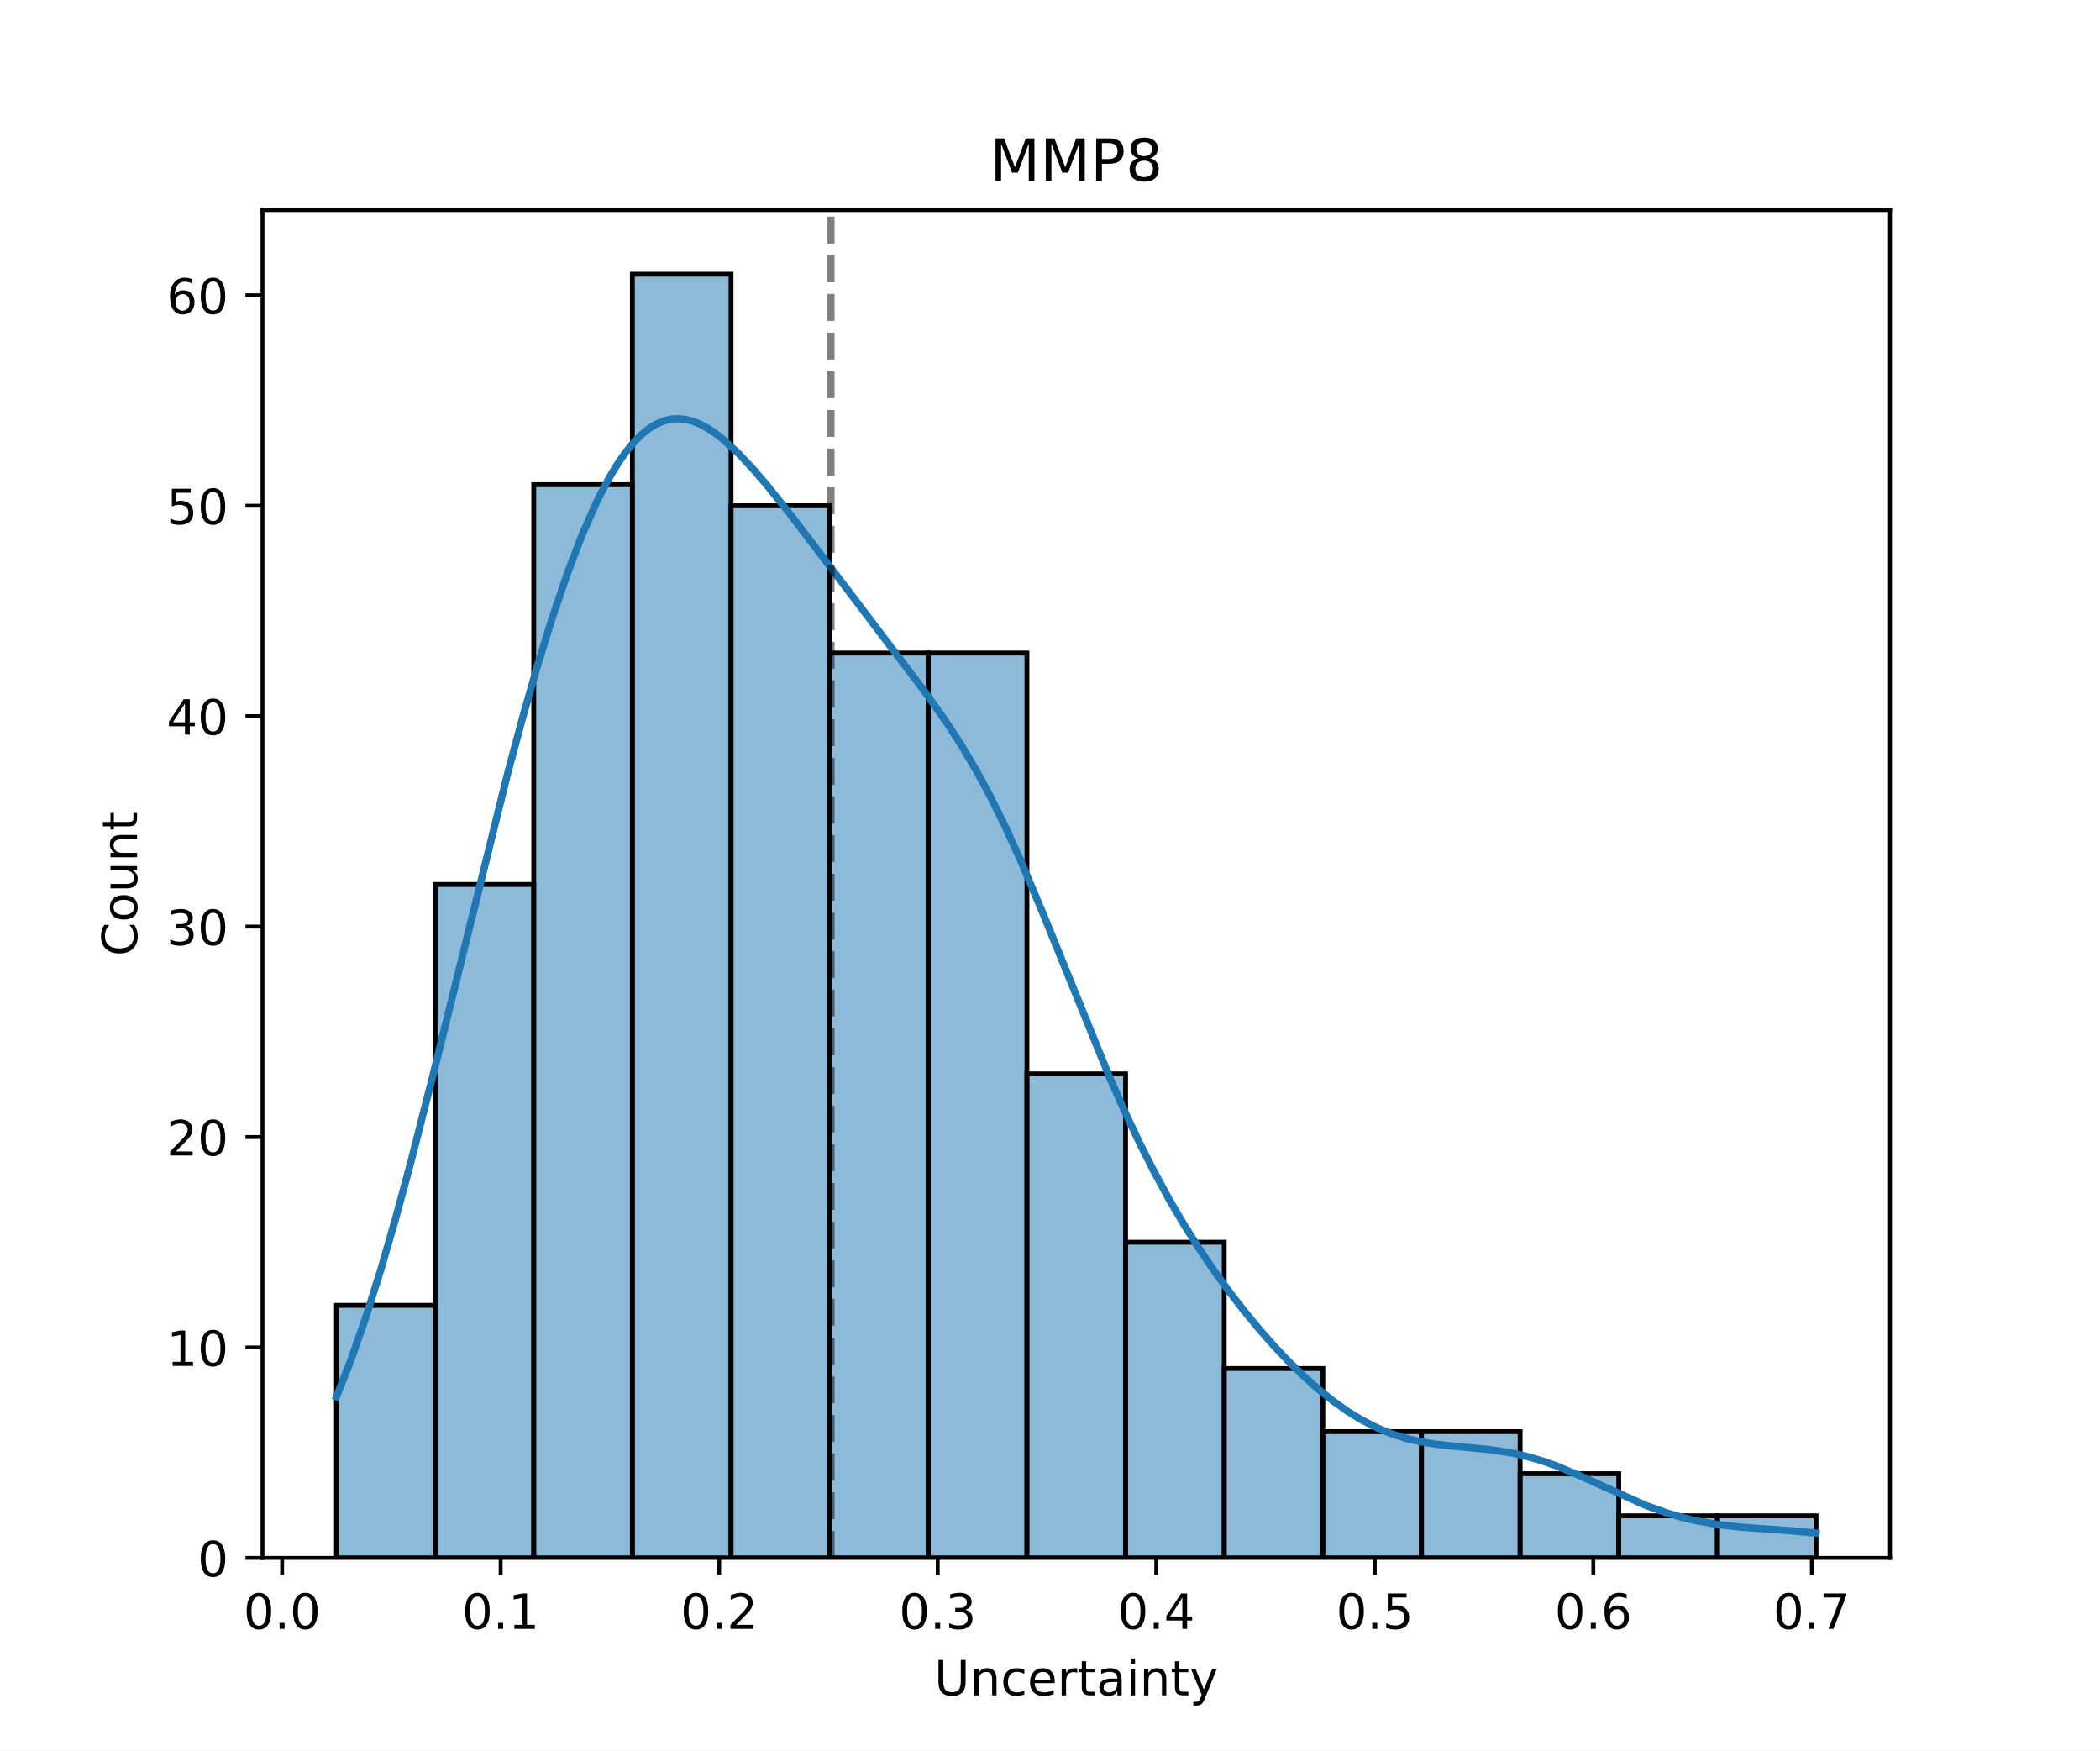
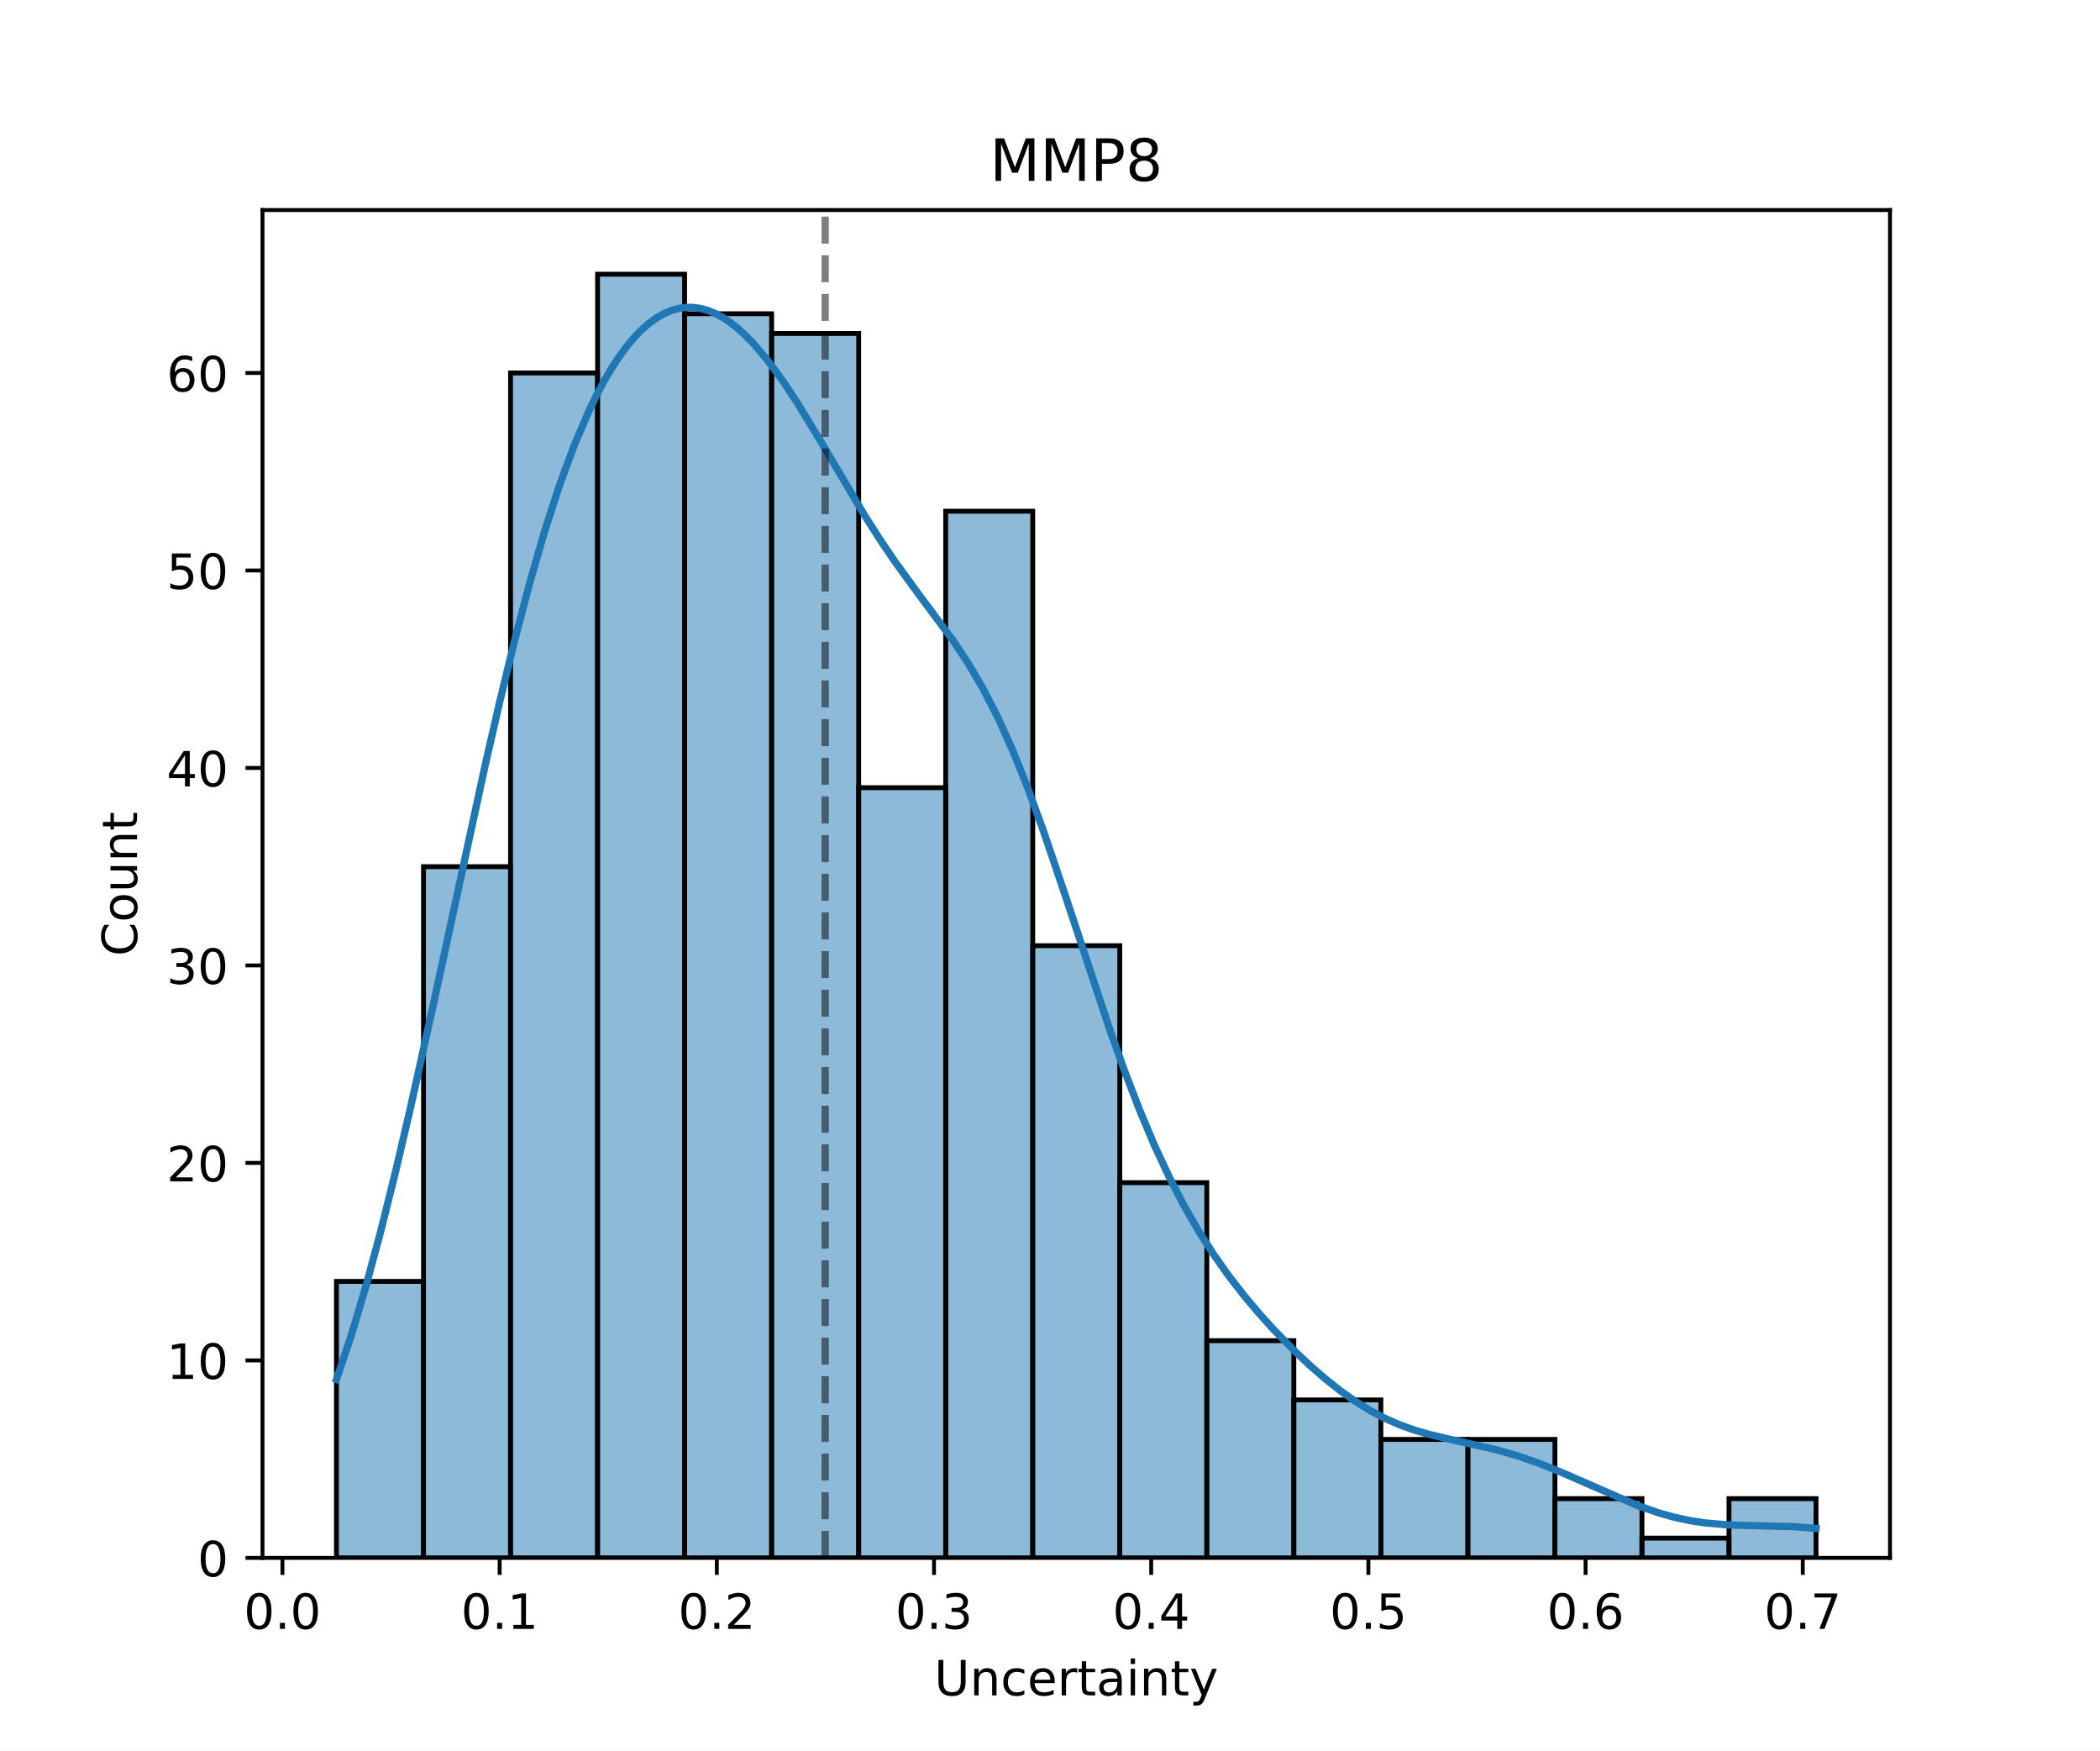
<svg xmlns="http://www.w3.org/2000/svg" xmlns:xlink="http://www.w3.org/1999/xlink" width="432pt" height="360pt" viewBox="0 0 432 360" version="1.1">
  <defs>
    <style type="text/css">*{stroke-linejoin: round; stroke-linecap: butt}</style>
  </defs>
  <g id="figure_1">
    <g id="patch_1">
      <path d="M 0 360  L 432 360  L 432 0  L 0 0  z " style="fill: #ffffff" />
    </g>
    <g id="axes_1">
      <g id="patch_2">
        <path d="M 54 320.4  L 388.8 320.4  L 388.8 43.2  L 54 43.2  z " style="fill: #ffffff" />
      </g>
      <g id="patch_3">
-         <path d="M 69.218 320.4  L 89.509 320.4  L 89.509 268.466  L 69.218 268.466  z " clip-path="url(#pae5407593a)" style="fill: #1f77b4; fill-opacity: 0.5; stroke: #000000; stroke-linejoin: miter" />
+         <path d="M 69.218 320.4  L 87.122 320.4  L 87.122 263.538  L 69.218 263.538  z " clip-path="url(#p7fdb390a64)" style="fill: #1f77b4; fill-opacity: 0.5; stroke: #000000; stroke-linejoin: miter" />
      </g>
      <g id="patch_4">
-         <path d="M 89.509 320.4  L 109.8 320.4  L 109.8 181.908  L 89.509 181.908  z " clip-path="url(#pae5407593a)" style="fill: #1f77b4; fill-opacity: 0.5; stroke: #000000; stroke-linejoin: miter" />
+         <path d="M 87.122 320.4  L 105.026 320.4  L 105.026 178.246  L 87.122 178.246  z " clip-path="url(#p7fdb390a64)" style="fill: #1f77b4; fill-opacity: 0.5; stroke: #000000; stroke-linejoin: miter" />
      </g>
      <g id="patch_5">
-         <path d="M 109.8 320.4  L 130.091 320.4  L 130.091 99.679  L 109.8 99.679  z " clip-path="url(#pae5407593a)" style="fill: #1f77b4; fill-opacity: 0.5; stroke: #000000; stroke-linejoin: miter" />
+         <path d="M 105.026 320.4  L 122.929 320.4  L 122.929 76.708  L 105.026 76.708  z " clip-path="url(#p7fdb390a64)" style="fill: #1f77b4; fill-opacity: 0.5; stroke: #000000; stroke-linejoin: miter" />
      </g>
      <g id="patch_6">
-         <path d="M 130.091 320.4  L 150.382 320.4  L 150.382 56.4  L 130.091 56.4  z " clip-path="url(#pae5407593a)" style="fill: #1f77b4; fill-opacity: 0.5; stroke: #000000; stroke-linejoin: miter" />
+         <path d="M 122.929 320.4  L 140.833 320.4  L 140.833 56.4  L 122.929 56.4  z " clip-path="url(#p7fdb390a64)" style="fill: #1f77b4; fill-opacity: 0.5; stroke: #000000; stroke-linejoin: miter" />
      </g>
      <g id="patch_7">
-         <path d="M 150.382 320.4  L 170.673 320.4  L 170.673 104.007  L 150.382 104.007  z " clip-path="url(#pae5407593a)" style="fill: #1f77b4; fill-opacity: 0.5; stroke: #000000; stroke-linejoin: miter" />
+         <path d="M 140.833 320.4  L 158.737 320.4  L 158.737 64.523  L 140.833 64.523  z " clip-path="url(#p7fdb390a64)" style="fill: #1f77b4; fill-opacity: 0.5; stroke: #000000; stroke-linejoin: miter" />
      </g>
      <g id="patch_8">
-         <path d="M 170.673 320.4  L 190.964 320.4  L 190.964 134.302  L 170.673 134.302  z " clip-path="url(#pae5407593a)" style="fill: #1f77b4; fill-opacity: 0.5; stroke: #000000; stroke-linejoin: miter" />
+         <path d="M 158.737 320.4  L 176.641 320.4  L 176.641 68.585  L 158.737 68.585  z " clip-path="url(#p7fdb390a64)" style="fill: #1f77b4; fill-opacity: 0.5; stroke: #000000; stroke-linejoin: miter" />
      </g>
      <g id="patch_9">
-         <path d="M 190.964 320.4  L 211.255 320.4  L 211.255 134.302  L 190.964 134.302  z " clip-path="url(#pae5407593a)" style="fill: #1f77b4; fill-opacity: 0.5; stroke: #000000; stroke-linejoin: miter" />
+         <path d="M 176.641 320.4  L 194.544 320.4  L 194.544 162  L 176.641 162  z " clip-path="url(#p7fdb390a64)" style="fill: #1f77b4; fill-opacity: 0.5; stroke: #000000; stroke-linejoin: miter" />
      </g>
      <g id="patch_10">
-         <path d="M 211.255 320.4  L 231.545 320.4  L 231.545 220.859  L 211.255 220.859  z " clip-path="url(#pae5407593a)" style="fill: #1f77b4; fill-opacity: 0.5; stroke: #000000; stroke-linejoin: miter" />
+         <path d="M 194.544 320.4  L 212.448 320.4  L 212.448 105.138  L 194.544 105.138  z " clip-path="url(#p7fdb390a64)" style="fill: #1f77b4; fill-opacity: 0.5; stroke: #000000; stroke-linejoin: miter" />
      </g>
      <g id="patch_11">
-         <path d="M 231.545 320.4  L 251.836 320.4  L 251.836 255.482  L 231.545 255.482  z " clip-path="url(#pae5407593a)" style="fill: #1f77b4; fill-opacity: 0.5; stroke: #000000; stroke-linejoin: miter" />
+         <path d="M 212.448 320.4  L 230.352 320.4  L 230.352 194.492  L 212.448 194.492  z " clip-path="url(#p7fdb390a64)" style="fill: #1f77b4; fill-opacity: 0.5; stroke: #000000; stroke-linejoin: miter" />
      </g>
      <g id="patch_12">
-         <path d="M 251.836 320.4  L 272.127 320.4  L 272.127 281.449  L 251.836 281.449  z " clip-path="url(#pae5407593a)" style="fill: #1f77b4; fill-opacity: 0.5; stroke: #000000; stroke-linejoin: miter" />
+         <path d="M 230.352 320.4  L 248.256 320.4  L 248.256 243.231  L 230.352 243.231  z " clip-path="url(#p7fdb390a64)" style="fill: #1f77b4; fill-opacity: 0.5; stroke: #000000; stroke-linejoin: miter" />
      </g>
      <g id="patch_13">
-         <path d="M 272.127 320.4  L 292.418 320.4  L 292.418 294.433  L 272.127 294.433  z " clip-path="url(#pae5407593a)" style="fill: #1f77b4; fill-opacity: 0.5; stroke: #000000; stroke-linejoin: miter" />
+         <path d="M 248.256 320.4  L 266.159 320.4  L 266.159 275.723  L 248.256 275.723  z " clip-path="url(#p7fdb390a64)" style="fill: #1f77b4; fill-opacity: 0.5; stroke: #000000; stroke-linejoin: miter" />
      </g>
      <g id="patch_14">
-         <path d="M 292.418 320.4  L 312.709 320.4  L 312.709 294.433  L 292.418 294.433  z " clip-path="url(#pae5407593a)" style="fill: #1f77b4; fill-opacity: 0.5; stroke: #000000; stroke-linejoin: miter" />
+         <path d="M 266.159 320.4  L 284.063 320.4  L 284.063 287.908  L 266.159 287.908  z " clip-path="url(#p7fdb390a64)" style="fill: #1f77b4; fill-opacity: 0.5; stroke: #000000; stroke-linejoin: miter" />
      </g>
      <g id="patch_15">
-         <path d="M 312.709 320.4  L 333 320.4  L 333 303.089  L 312.709 303.089  z " clip-path="url(#pae5407593a)" style="fill: #1f77b4; fill-opacity: 0.5; stroke: #000000; stroke-linejoin: miter" />
+         <path d="M 284.063 320.4  L 301.967 320.4  L 301.967 296.031  L 284.063 296.031  z " clip-path="url(#p7fdb390a64)" style="fill: #1f77b4; fill-opacity: 0.5; stroke: #000000; stroke-linejoin: miter" />
      </g>
      <g id="patch_16">
-         <path d="M 333 320.4  L 353.291 320.4  L 353.291 311.744  L 333 311.744  z " clip-path="url(#pae5407593a)" style="fill: #1f77b4; fill-opacity: 0.5; stroke: #000000; stroke-linejoin: miter" />
+         <path d="M 301.967 320.4  L 319.871 320.4  L 319.871 296.031  L 301.967 296.031  z " clip-path="url(#p7fdb390a64)" style="fill: #1f77b4; fill-opacity: 0.5; stroke: #000000; stroke-linejoin: miter" />
      </g>
      <g id="patch_17">
-         <path d="M 353.291 320.4  L 373.582 320.4  L 373.582 311.744  L 353.291 311.744  z " clip-path="url(#pae5407593a)" style="fill: #1f77b4; fill-opacity: 0.5; stroke: #000000; stroke-linejoin: miter" />
+         <path d="M 319.871 320.4  L 337.774 320.4  L 337.774 308.215  L 319.871 308.215  z " clip-path="url(#p7fdb390a64)" style="fill: #1f77b4; fill-opacity: 0.5; stroke: #000000; stroke-linejoin: miter" />
+       </g>
+       <g id="patch_18">
+         <path d="M 337.774 320.4  L 355.678 320.4  L 355.678 316.338  L 337.774 316.338  z " clip-path="url(#p7fdb390a64)" style="fill: #1f77b4; fill-opacity: 0.5; stroke: #000000; stroke-linejoin: miter" />
+       </g>
+       <g id="patch_19">
+         <path d="M 355.678 320.4  L 373.582 320.4  L 373.582 308.215  L 355.678 308.215  z " clip-path="url(#p7fdb390a64)" style="fill: #1f77b4; fill-opacity: 0.5; stroke: #000000; stroke-linejoin: miter" />
      </g>
      <g id="matplotlib.axis_1">
        <g id="xtick_1">
          <g id="line2d_1">
            <defs>
-               <path id="macb30a2f26" d="M 0 0  L 0 3.5  " style="stroke: #000000; stroke-width: 0.8" />
+               <path id="m7a4c6aa873" d="M 0 0  L 0 3.5  " style="stroke: #000000; stroke-width: 0.8" />
            </defs>
            <g>
-               <use xlink:href="#macb30a2f26" x="58.035" y="320.4" style="stroke: #000000; stroke-width: 0.8" />
+               <use xlink:href="#m7a4c6aa873" x="58.104" y="320.4" style="stroke: #000000; stroke-width: 0.8" />
            </g>
          </g>
          <g id="text_1">
-             <g transform="translate(50.0839 334.9984) scale(0.1 -0.1)">
+             <g transform="translate(50.15267 334.9984) scale(0.1 -0.1)">
              <defs>
                <path id="DejaVuSans-30" d="M 2034 4250  Q 1547 4250 1301 3770  Q 1056 3291 1056 2328  Q 1056 1369 1301 889  Q 1547 409 2034 409  Q 2525 409 2770 889  Q 3016 1369 3016 2328  Q 3016 3291 2770 3770  Q 2525 4250 2034 4250  z M 2034 4750  Q 2819 4750 3233 4129  Q 3647 3509 3647 2328  Q 3647 1150 3233 529  Q 2819 -91 2034 -91  Q 1250 -91 836 529  Q 422 1150 422 2328  Q 422 3509 836 4129  Q 1250 4750 2034 4750  z " transform="scale(0.015625)" />
                <path id="DejaVuSans-2e" d="M 684 794  L 1344 794  L 1344 0  L 684 0  L 684 794  z " transform="scale(0.015625)" />
              </defs>
              <use xlink:href="#DejaVuSans-30" />
              <use xlink:href="#DejaVuSans-2e" transform="translate(63.62305 0)" />
              <use xlink:href="#DejaVuSans-30" transform="translate(95.41016 0)" />
            </g>
          </g>
        </g>
        <g id="xtick_2">
          <g id="line2d_2">
            <g>
-               <use xlink:href="#macb30a2f26" x="102.991" y="320.4" style="stroke: #000000; stroke-width: 0.8" />
+               <use xlink:href="#m7a4c6aa873" x="102.783" y="320.4" style="stroke: #000000; stroke-width: 0.8" />
            </g>
          </g>
          <g id="text_2">
-             <g transform="translate(95.03911 334.9984) scale(0.1 -0.1)">
+             <g transform="translate(94.83143 334.9984) scale(0.1 -0.1)">
              <defs>
                <path id="DejaVuSans-31" d="M 794 531  L 1825 531  L 1825 4091  L 703 3866  L 703 4441  L 1819 4666  L 2450 4666  L 2450 531  L 3481 531  L 3481 0  L 794 0  L 794 531  z " transform="scale(0.015625)" />
              </defs>
              <use xlink:href="#DejaVuSans-30" />
              <use xlink:href="#DejaVuSans-2e" transform="translate(63.62305 0)" />
              <use xlink:href="#DejaVuSans-31" transform="translate(95.41016 0)" />
            </g>
          </g>
        </g>
        <g id="xtick_3">
          <g id="line2d_3">
            <g>
-               <use xlink:href="#macb30a2f26" x="147.946" y="320.4" style="stroke: #000000; stroke-width: 0.8" />
+               <use xlink:href="#m7a4c6aa873" x="147.462" y="320.4" style="stroke: #000000; stroke-width: 0.8" />
            </g>
          </g>
          <g id="text_3">
-             <g transform="translate(139.9943 334.9984) scale(0.1 -0.1)">
+             <g transform="translate(139.5102 334.9984) scale(0.1 -0.1)">
              <defs>
                <path id="DejaVuSans-32" d="M 1228 531  L 3431 531  L 3431 0  L 469 0  L 469 531  Q 828 903 1448 1529  Q 2069 2156 2228 2338  Q 2531 2678 2651 2914  Q 2772 3150 2772 3378  Q 2772 3750 2511 3984  Q 2250 4219 1831 4219  Q 1534 4219 1204 4116  Q 875 4013 500 3803  L 500 4441  Q 881 4594 1212 4672  Q 1544 4750 1819 4750  Q 2544 4750 2975 4387  Q 3406 4025 3406 3419  Q 3406 3131 3298 2873  Q 3191 2616 2906 2266  Q 2828 2175 2409 1742  Q 1991 1309 1228 531  z " transform="scale(0.015625)" />
              </defs>
              <use xlink:href="#DejaVuSans-30" />
              <use xlink:href="#DejaVuSans-2e" transform="translate(63.62305 0)" />
              <use xlink:href="#DejaVuSans-32" transform="translate(95.41016 0)" />
            </g>
          </g>
        </g>
        <g id="xtick_4">
          <g id="line2d_4">
            <g>
-               <use xlink:href="#macb30a2f26" x="192.901" y="320.4" style="stroke: #000000; stroke-width: 0.8" />
+               <use xlink:href="#m7a4c6aa873" x="192.141" y="320.4" style="stroke: #000000; stroke-width: 0.8" />
            </g>
          </g>
          <g id="text_4">
-             <g transform="translate(184.9495 334.9984) scale(0.1 -0.1)">
+             <g transform="translate(184.189 334.9984) scale(0.1 -0.1)">
              <defs>
                <path id="DejaVuSans-33" d="M 2597 2516  Q 3050 2419 3304 2112  Q 3559 1806 3559 1356  Q 3559 666 3084 287  Q 2609 -91 1734 -91  Q 1441 -91 1130 -33  Q 819 25 488 141  L 488 750  Q 750 597 1062 519  Q 1375 441 1716 441  Q 2309 441 2620 675  Q 2931 909 2931 1356  Q 2931 1769 2642 2001  Q 2353 2234 1838 2234  L 1294 2234  L 1294 2753  L 1863 2753  Q 2328 2753 2575 2939  Q 2822 3125 2822 3475  Q 2822 3834 2567 4026  Q 2313 4219 1838 4219  Q 1578 4219 1281 4162  Q 984 4106 628 3988  L 628 4550  Q 988 4650 1302 4700  Q 1616 4750 1894 4750  Q 2613 4750 3031 4423  Q 3450 4097 3450 3541  Q 3450 3153 3228 2886  Q 3006 2619 2597 2516  z " transform="scale(0.015625)" />
              </defs>
              <use xlink:href="#DejaVuSans-30" />
              <use xlink:href="#DejaVuSans-2e" transform="translate(63.62305 0)" />
              <use xlink:href="#DejaVuSans-33" transform="translate(95.41016 0)" />
            </g>
          </g>
        </g>
        <g id="xtick_5">
          <g id="line2d_5">
            <g>
-               <use xlink:href="#macb30a2f26" x="237.856" y="320.4" style="stroke: #000000; stroke-width: 0.8" />
+               <use xlink:href="#m7a4c6aa873" x="236.819" y="320.4" style="stroke: #000000; stroke-width: 0.8" />
            </g>
          </g>
          <g id="text_5">
-             <g transform="translate(229.9047 334.9984) scale(0.1 -0.1)">
+             <g transform="translate(228.8677 334.9984) scale(0.1 -0.1)">
              <defs>
                <path id="DejaVuSans-34" d="M 2419 4116  L 825 1625  L 2419 1625  L 2419 4116  z M 2253 4666  L 3047 4666  L 3047 1625  L 3713 1625  L 3713 1100  L 3047 1100  L 3047 0  L 2419 0  L 2419 1100  L 313 1100  L 313 1709  L 2253 4666  z " transform="scale(0.015625)" />
              </defs>
              <use xlink:href="#DejaVuSans-30" />
              <use xlink:href="#DejaVuSans-2e" transform="translate(63.62305 0)" />
              <use xlink:href="#DejaVuSans-34" transform="translate(95.41016 0)" />
            </g>
          </g>
        </g>
        <g id="xtick_6">
          <g id="line2d_6">
            <g>
-               <use xlink:href="#macb30a2f26" x="282.812" y="320.4" style="stroke: #000000; stroke-width: 0.8" />
+               <use xlink:href="#m7a4c6aa873" x="281.498" y="320.4" style="stroke: #000000; stroke-width: 0.8" />
            </g>
          </g>
          <g id="text_6">
-             <g transform="translate(274.86 334.9984) scale(0.1 -0.1)">
+             <g transform="translate(273.5465 334.9984) scale(0.1 -0.1)">
              <defs>
                <path id="DejaVuSans-35" d="M 691 4666  L 3169 4666  L 3169 4134  L 1269 4134  L 1269 2991  Q 1406 3038 1543 3061  Q 1681 3084 1819 3084  Q 2600 3084 3056 2656  Q 3513 2228 3513 1497  Q 3513 744 3044 326  Q 2575 -91 1722 -91  Q 1428 -91 1123 -41  Q 819 9 494 109  L 494 744  Q 775 591 1075 516  Q 1375 441 1709 441  Q 2250 441 2565 725  Q 2881 1009 2881 1497  Q 2881 1984 2565 2268  Q 2250 2553 1709 2553  Q 1456 2553 1204 2497  Q 953 2441 691 2322  L 691 4666  z " transform="scale(0.015625)" />
              </defs>
              <use xlink:href="#DejaVuSans-30" />
              <use xlink:href="#DejaVuSans-2e" transform="translate(63.62305 0)" />
              <use xlink:href="#DejaVuSans-35" transform="translate(95.41016 0)" />
            </g>
          </g>
        </g>
        <g id="xtick_7">
          <g id="line2d_7">
            <g>
-               <use xlink:href="#macb30a2f26" x="327.767" y="320.4" style="stroke: #000000; stroke-width: 0.8" />
+               <use xlink:href="#m7a4c6aa873" x="326.177" y="320.4" style="stroke: #000000; stroke-width: 0.8" />
            </g>
          </g>
          <g id="text_7">
-             <g transform="translate(319.8152 334.9984) scale(0.1 -0.1)">
+             <g transform="translate(318.2253 334.9984) scale(0.1 -0.1)">
              <defs>
                <path id="DejaVuSans-36" d="M 2113 2584  Q 1688 2584 1439 2293  Q 1191 2003 1191 1497  Q 1191 994 1439 701  Q 1688 409 2113 409  Q 2538 409 2786 701  Q 3034 994 3034 1497  Q 3034 2003 2786 2293  Q 2538 2584 2113 2584  z M 3366 4563  L 3366 3988  Q 3128 4100 2886 4159  Q 2644 4219 2406 4219  Q 1781 4219 1451 3797  Q 1122 3375 1075 2522  Q 1259 2794 1537 2939  Q 1816 3084 2150 3084  Q 2853 3084 3261 2657  Q 3669 2231 3669 1497  Q 3669 778 3244 343  Q 2819 -91 2113 -91  Q 1303 -91 875 529  Q 447 1150 447 2328  Q 447 3434 972 4092  Q 1497 4750 2381 4750  Q 2619 4750 2861 4703  Q 3103 4656 3366 4563  z " transform="scale(0.015625)" />
              </defs>
              <use xlink:href="#DejaVuSans-30" />
              <use xlink:href="#DejaVuSans-2e" transform="translate(63.62305 0)" />
              <use xlink:href="#DejaVuSans-36" transform="translate(95.41016 0)" />
            </g>
          </g>
        </g>
        <g id="xtick_8">
          <g id="line2d_8">
            <g>
-               <use xlink:href="#macb30a2f26" x="372.722" y="320.4" style="stroke: #000000; stroke-width: 0.8" />
+               <use xlink:href="#m7a4c6aa873" x="370.856" y="320.4" style="stroke: #000000; stroke-width: 0.8" />
            </g>
          </g>
          <g id="text_8">
-             <g transform="translate(364.7704 334.9984) scale(0.1 -0.1)">
+             <g transform="translate(362.904 334.9984) scale(0.1 -0.1)">
              <defs>
                <path id="DejaVuSans-37" d="M 525 4666  L 3525 4666  L 3525 4397  L 1831 0  L 1172 0  L 2766 4134  L 525 4134  L 525 4666  z " transform="scale(0.015625)" />
              </defs>
              <use xlink:href="#DejaVuSans-30" />
              <use xlink:href="#DejaVuSans-2e" transform="translate(63.62305 0)" />
              <use xlink:href="#DejaVuSans-37" transform="translate(95.41016 0)" />
            </g>
          </g>
        </g>
        <g id="text_9">
          <g transform="translate(192.1891 348.6766) scale(0.1 -0.1)">
            <defs>
              <path id="DejaVuSans-55" d="M 556 4666  L 1191 4666  L 1191 1831  Q 1191 1081 1462 751  Q 1734 422 2344 422  Q 2950 422 3222 751  Q 3494 1081 3494 1831  L 3494 4666  L 4128 4666  L 4128 1753  Q 4128 841 3676 375  Q 3225 -91 2344 -91  Q 1459 -91 1007 375  Q 556 841 556 1753  L 556 4666  z " transform="scale(0.015625)" />
              <path id="DejaVuSans-6e" d="M 3513 2113  L 3513 0  L 2938 0  L 2938 2094  Q 2938 2591 2744 2837  Q 2550 3084 2163 3084  Q 1697 3084 1428 2787  Q 1159 2491 1159 1978  L 1159 0  L 581 0  L 581 3500  L 1159 3500  L 1159 2956  Q 1366 3272 1645 3428  Q 1925 3584 2291 3584  Q 2894 3584 3203 3211  Q 3513 2838 3513 2113  z " transform="scale(0.015625)" />
              <path id="DejaVuSans-63" d="M 3122 3366  L 3122 2828  Q 2878 2963 2633 3030  Q 2388 3097 2138 3097  Q 1578 3097 1268 2742  Q 959 2388 959 1747  Q 959 1106 1268 751  Q 1578 397 2138 397  Q 2388 397 2633 464  Q 2878 531 3122 666  L 3122 134  Q 2881 22 2623 -34  Q 2366 -91 2075 -91  Q 1284 -91 818 406  Q 353 903 353 1747  Q 353 2603 823 3093  Q 1294 3584 2113 3584  Q 2378 3584 2631 3529  Q 2884 3475 3122 3366  z " transform="scale(0.015625)" />
              <path id="DejaVuSans-65" d="M 3597 1894  L 3597 1613  L 953 1613  Q 991 1019 1311 708  Q 1631 397 2203 397  Q 2534 397 2845 478  Q 3156 559 3463 722  L 3463 178  Q 3153 47 2828 -22  Q 2503 -91 2169 -91  Q 1331 -91 842 396  Q 353 884 353 1716  Q 353 2575 817 3079  Q 1281 3584 2069 3584  Q 2775 3584 3186 3129  Q 3597 2675 3597 1894  z M 3022 2063  Q 3016 2534 2758 2815  Q 2500 3097 2075 3097  Q 1594 3097 1305 2825  Q 1016 2553 972 2059  L 3022 2063  z " transform="scale(0.015625)" />
              <path id="DejaVuSans-72" d="M 2631 2963  Q 2534 3019 2420 3045  Q 2306 3072 2169 3072  Q 1681 3072 1420 2755  Q 1159 2438 1159 1844  L 1159 0  L 581 0  L 581 3500  L 1159 3500  L 1159 2956  Q 1341 3275 1631 3429  Q 1922 3584 2338 3584  Q 2397 3584 2469 3576  Q 2541 3569 2628 3553  L 2631 2963  z " transform="scale(0.015625)" />
              <path id="DejaVuSans-74" d="M 1172 4494  L 1172 3500  L 2356 3500  L 2356 3053  L 1172 3053  L 1172 1153  Q 1172 725 1289 603  Q 1406 481 1766 481  L 2356 481  L 2356 0  L 1766 0  Q 1100 0 847 248  Q 594 497 594 1153  L 594 3053  L 172 3053  L 172 3500  L 594 3500  L 594 4494  L 1172 4494  z " transform="scale(0.015625)" />
              <path id="DejaVuSans-61" d="M 2194 1759  Q 1497 1759 1228 1600  Q 959 1441 959 1056  Q 959 750 1161 570  Q 1363 391 1709 391  Q 2188 391 2477 730  Q 2766 1069 2766 1631  L 2766 1759  L 2194 1759  z M 3341 1997  L 3341 0  L 2766 0  L 2766 531  Q 2569 213 2275 61  Q 1981 -91 1556 -91  Q 1019 -91 701 211  Q 384 513 384 1019  Q 384 1609 779 1909  Q 1175 2209 1959 2209  L 2766 2209  L 2766 2266  Q 2766 2663 2505 2880  Q 2244 3097 1772 3097  Q 1472 3097 1187 3025  Q 903 2953 641 2809  L 641 3341  Q 956 3463 1253 3523  Q 1550 3584 1831 3584  Q 2591 3584 2966 3190  Q 3341 2797 3341 1997  z " transform="scale(0.015625)" />
              <path id="DejaVuSans-69" d="M 603 3500  L 1178 3500  L 1178 0  L 603 0  L 603 3500  z M 603 4863  L 1178 4863  L 1178 4134  L 603 4134  L 603 4863  z " transform="scale(0.015625)" />
              <path id="DejaVuSans-79" d="M 2059 -325  Q 1816 -950 1584 -1140  Q 1353 -1331 966 -1331  L 506 -1331  L 506 -850  L 844 -850  Q 1081 -850 1212 -737  Q 1344 -625 1503 -206  L 1606 56  L 191 3500  L 800 3500  L 1894 763  L 2988 3500  L 3597 3500  L 2059 -325  z " transform="scale(0.015625)" />
            </defs>
            <use xlink:href="#DejaVuSans-55" />
            <use xlink:href="#DejaVuSans-6e" transform="translate(73.19336 0)" />
            <use xlink:href="#DejaVuSans-63" transform="translate(136.5723 0)" />
            <use xlink:href="#DejaVuSans-65" transform="translate(191.5527 0)" />
            <use xlink:href="#DejaVuSans-72" transform="translate(253.0762 0)" />
            <use xlink:href="#DejaVuSans-74" transform="translate(294.1895 0)" />
            <use xlink:href="#DejaVuSans-61" transform="translate(333.3984 0)" />
            <use xlink:href="#DejaVuSans-69" transform="translate(394.6777 0)" />
            <use xlink:href="#DejaVuSans-6e" transform="translate(422.4609 0)" />
            <use xlink:href="#DejaVuSans-74" transform="translate(485.8398 0)" />
            <use xlink:href="#DejaVuSans-79" transform="translate(525.0488 0)" />
          </g>
        </g>
      </g>
      <g id="matplotlib.axis_2">
        <g id="ytick_1">
          <g id="line2d_9">
            <defs>
-               <path id="ma0cd4c6235" d="M 0 0  L -3.5 0  " style="stroke: #000000; stroke-width: 0.8" />
+               <path id="m29e7cecb4b" d="M 0 0  L -3.5 0  " style="stroke: #000000; stroke-width: 0.8" />
            </defs>
            <g>
-               <use xlink:href="#ma0cd4c6235" x="54" y="320.4" style="stroke: #000000; stroke-width: 0.8" />
+               <use xlink:href="#m29e7cecb4b" x="54" y="320.4" style="stroke: #000000; stroke-width: 0.8" />
            </g>
          </g>
          <g id="text_10">
            <g transform="translate(40.6375 324.1992) scale(0.1 -0.1)">
              <use xlink:href="#DejaVuSans-30" />
            </g>
          </g>
        </g>
        <g id="ytick_2">
          <g id="line2d_10">
            <g>
-               <use xlink:href="#ma0cd4c6235" x="54" y="277.121" style="stroke: #000000; stroke-width: 0.8" />
+               <use xlink:href="#m29e7cecb4b" x="54" y="279.785" style="stroke: #000000; stroke-width: 0.8" />
            </g>
          </g>
          <g id="text_11">
-             <g transform="translate(34.275 280.9205) scale(0.1 -0.1)">
+             <g transform="translate(34.275 283.5838) scale(0.1 -0.1)">
              <use xlink:href="#DejaVuSans-31" />
              <use xlink:href="#DejaVuSans-30" transform="translate(63.62305 0)" />
            </g>
          </g>
        </g>
        <g id="ytick_3">
          <g id="line2d_11">
            <g>
-               <use xlink:href="#ma0cd4c6235" x="54" y="233.843" style="stroke: #000000; stroke-width: 0.8" />
+               <use xlink:href="#m29e7cecb4b" x="54" y="239.169" style="stroke: #000000; stroke-width: 0.8" />
            </g>
          </g>
          <g id="text_12">
-             <g transform="translate(34.275 237.6418) scale(0.1 -0.1)">
+             <g transform="translate(34.275 242.9684) scale(0.1 -0.1)">
              <use xlink:href="#DejaVuSans-32" />
              <use xlink:href="#DejaVuSans-30" transform="translate(63.62305 0)" />
            </g>
          </g>
        </g>
        <g id="ytick_4">
          <g id="line2d_12">
            <g>
-               <use xlink:href="#ma0cd4c6235" x="54" y="190.564" style="stroke: #000000; stroke-width: 0.8" />
+               <use xlink:href="#m29e7cecb4b" x="54" y="198.554" style="stroke: #000000; stroke-width: 0.8" />
            </g>
          </g>
          <g id="text_13">
-             <g transform="translate(34.275 194.3632) scale(0.1 -0.1)">
+             <g transform="translate(34.275 202.3531) scale(0.1 -0.1)">
              <use xlink:href="#DejaVuSans-33" />
              <use xlink:href="#DejaVuSans-30" transform="translate(63.62305 0)" />
            </g>
          </g>
        </g>
        <g id="ytick_5">
          <g id="line2d_13">
            <g>
-               <use xlink:href="#ma0cd4c6235" x="54" y="147.285" style="stroke: #000000; stroke-width: 0.8" />
+               <use xlink:href="#m29e7cecb4b" x="54" y="157.938" style="stroke: #000000; stroke-width: 0.8" />
            </g>
          </g>
          <g id="text_14">
-             <g transform="translate(34.275 151.0845) scale(0.1 -0.1)">
+             <g transform="translate(34.275 161.7377) scale(0.1 -0.1)">
              <use xlink:href="#DejaVuSans-34" />
              <use xlink:href="#DejaVuSans-30" transform="translate(63.62305 0)" />
            </g>
          </g>
        </g>
        <g id="ytick_6">
          <g id="line2d_14">
            <g>
-               <use xlink:href="#ma0cd4c6235" x="54" y="104.007" style="stroke: #000000; stroke-width: 0.8" />
+               <use xlink:href="#m29e7cecb4b" x="54" y="117.323" style="stroke: #000000; stroke-width: 0.8" />
            </g>
          </g>
          <g id="text_15">
-             <g transform="translate(34.275 107.8058) scale(0.1 -0.1)">
+             <g transform="translate(34.275 121.1223) scale(0.1 -0.1)">
              <use xlink:href="#DejaVuSans-35" />
              <use xlink:href="#DejaVuSans-30" transform="translate(63.62305 0)" />
            </g>
          </g>
        </g>
        <g id="ytick_7">
          <g id="line2d_15">
            <g>
-               <use xlink:href="#ma0cd4c6235" x="54" y="60.728" style="stroke: #000000; stroke-width: 0.8" />
+               <use xlink:href="#m29e7cecb4b" x="54" y="76.708" style="stroke: #000000; stroke-width: 0.8" />
            </g>
          </g>
          <g id="text_16">
-             <g transform="translate(34.275 64.52709) scale(0.1 -0.1)">
+             <g transform="translate(34.275 80.50691) scale(0.1 -0.1)">
              <use xlink:href="#DejaVuSans-36" />
              <use xlink:href="#DejaVuSans-30" transform="translate(63.62305 0)" />
            </g>
          </g>
        </g>
        <g id="text_17">
          <g transform="translate(28.19531 196.6484) rotate(-90) scale(0.1 -0.1)">
            <defs>
              <path id="DejaVuSans-43" d="M 4122 4306  L 4122 3641  Q 3803 3938 3442 4084  Q 3081 4231 2675 4231  Q 1875 4231 1450 3742  Q 1025 3253 1025 2328  Q 1025 1406 1450 917  Q 1875 428 2675 428  Q 3081 428 3442 575  Q 3803 722 4122 1019  L 4122 359  Q 3791 134 3420 21  Q 3050 -91 2638 -91  Q 1578 -91 968 557  Q 359 1206 359 2328  Q 359 3453 968 4101  Q 1578 4750 2638 4750  Q 3056 4750 3426 4639  Q 3797 4528 4122 4306  z " transform="scale(0.015625)" />
              <path id="DejaVuSans-6f" d="M 1959 3097  Q 1497 3097 1228 2736  Q 959 2375 959 1747  Q 959 1119 1226 758  Q 1494 397 1959 397  Q 2419 397 2687 759  Q 2956 1122 2956 1747  Q 2956 2369 2687 2733  Q 2419 3097 1959 3097  z M 1959 3584  Q 2709 3584 3137 3096  Q 3566 2609 3566 1747  Q 3566 888 3137 398  Q 2709 -91 1959 -91  Q 1206 -91 779 398  Q 353 888 353 1747  Q 353 2609 779 3096  Q 1206 3584 1959 3584  z " transform="scale(0.015625)" />
              <path id="DejaVuSans-75" d="M 544 1381  L 544 3500  L 1119 3500  L 1119 1403  Q 1119 906 1312 657  Q 1506 409 1894 409  Q 2359 409 2629 706  Q 2900 1003 2900 1516  L 2900 3500  L 3475 3500  L 3475 0  L 2900 0  L 2900 538  Q 2691 219 2414 64  Q 2138 -91 1772 -91  Q 1169 -91 856 284  Q 544 659 544 1381  z M 1991 3584  L 1991 3584  z " transform="scale(0.015625)" />
            </defs>
            <use xlink:href="#DejaVuSans-43" />
            <use xlink:href="#DejaVuSans-6f" transform="translate(69.82422 0)" />
            <use xlink:href="#DejaVuSans-75" transform="translate(131.0059 0)" />
            <use xlink:href="#DejaVuSans-6e" transform="translate(194.3848 0)" />
            <use xlink:href="#DejaVuSans-74" transform="translate(257.7637 0)" />
          </g>
        </g>
      </g>
      <g id="line2d_16">
-         <path d="M 69.218 287.258  L 72.277 279.458  L 75.336 270.66  L 78.395 260.921  L 81.454 250.333  L 84.513 239.02  L 89.101 221.018  L 104.396 159.193  L 107.455 147.8  L 110.514 137.085  L 113.573 127.17  L 116.632 118.161  L 119.691 110.148  L 122.749 103.21  L 124.279 100.166  L 125.808 97.414  L 127.338 94.959  L 128.867 92.805  L 130.397 90.956  L 131.926 89.411  L 133.456 88.169  L 134.985 87.225  L 136.515 86.573  L 138.044 86.205  L 139.574 86.108  L 141.103 86.27  L 142.633 86.674  L 144.162 87.304  L 145.691 88.141  L 147.221 89.165  L 148.75 90.356  L 151.809 93.163  L 154.868 96.414  L 157.927 99.983  L 162.516 105.717  L 170.163 115.769  L 183.928 133.922  L 190.046 141.993  L 194.634 148.457  L 197.693 153.164  L 200.752 158.311  L 203.811 163.971  L 206.87 170.173  L 209.929 176.892  L 214.517 187.761  L 228.283 221.624  L 231.342 228.523  L 234.4 235.007  L 237.459 241.056  L 240.518 246.675  L 243.577 251.891  L 246.636 256.74  L 249.695 261.262  L 252.754 265.491  L 255.813 269.456  L 258.872 273.174  L 261.931 276.653  L 264.99 279.894  L 268.049 282.889  L 271.108 285.626  L 274.167 288.089  L 277.225 290.26  L 280.284 292.127  L 283.343 293.68  L 286.402 294.923  L 289.461 295.874  L 292.52 296.567  L 295.579 297.05  L 300.167 297.531  L 306.285 298.108  L 310.874 298.803  L 313.933 299.484  L 316.992 300.364  L 320.051 301.437  L 324.639 303.343  L 338.404 309.545  L 342.993 311.192  L 346.051 312.082  L 349.11 312.8  L 353.699 313.584  L 358.287 314.093  L 367.464 314.754  L 373.582 315.29  L 373.582 315.29  " clip-path="url(#pae5407593a)" style="fill: none; stroke: #1f77b4; stroke-width: 1.5; stroke-linecap: square" />
+         <path d="M 69.218 283.698  L 72.277 274.596  L 75.336 264.318  L 78.395 252.955  L 81.454 240.635  L 84.513 227.521  L 89.101 206.789  L 99.807 157.38  L 102.866 144.056  L 105.925 131.485  L 108.984 119.841  L 112.043 109.25  L 115.102 99.793  L 118.161 91.5  L 121.22 84.364  L 122.749 81.218  L 124.279 78.347  L 125.808 75.744  L 127.338 73.402  L 128.867 71.316  L 130.397 69.479  L 131.926 67.886  L 133.456 66.533  L 134.985 65.415  L 136.515 64.529  L 138.044 63.87  L 139.574 63.436  L 141.103 63.223  L 142.633 63.228  L 144.162 63.446  L 145.691 63.874  L 147.221 64.506  L 148.75 65.336  L 150.28 66.36  L 151.809 67.57  L 153.339 68.959  L 154.868 70.519  L 157.927 74.116  L 160.986 78.275  L 164.045 82.897  L 168.633 90.428  L 177.81 105.911  L 180.869 110.73  L 183.928 115.26  L 188.516 121.573  L 196.164 131.88  L 199.223 136.504  L 202.282 141.727  L 205.341 147.703  L 208.4 154.513  L 211.458 162.151  L 214.517 170.521  L 219.106 184.055  L 228.283 211.705  L 231.342 220.259  L 234.4 228.211  L 237.459 235.487  L 240.518 242.066  L 243.577 247.976  L 246.636 253.278  L 249.695 258.048  L 252.754 262.37  L 255.813 266.321  L 258.872 269.97  L 261.931 273.365  L 266.519 278.052  L 269.578 280.921  L 272.637 283.577  L 275.696 286.001  L 278.755 288.172  L 281.814 290.07  L 284.873 291.686  L 287.932 293.029  L 290.991 294.123  L 294.05 295.013  L 298.638 296.096  L 307.815 298.154  L 312.403 299.476  L 316.992 301.093  L 321.58 302.972  L 336.875 309.639  L 341.463 311.22  L 344.522 312.063  L 347.581 312.72  L 350.64 313.194  L 355.228 313.601  L 359.817 313.752  L 368.993 313.967  L 373.582 314.343  L 373.582 314.343  " clip-path="url(#p7fdb390a64)" style="fill: none; stroke: #1f77b4; stroke-width: 1.5; stroke-linecap: square" />
      </g>
      <g id="line2d_17">
-         <path d="M 170.927 320.4  L 170.927 43.2  " clip-path="url(#pae5407593a)" style="fill: none; stroke-dasharray: 5.55,2.4; stroke-dashoffset: 0; stroke: #000000; stroke-opacity: 0.5; stroke-width: 1.5" />
-       </g>
-       <g id="patch_18">
+         <path d="M 169.754 320.4  L 169.754 43.2  " clip-path="url(#p7fdb390a64)" style="fill: none; stroke-dasharray: 5.55,2.4; stroke-dashoffset: 0; stroke: #000000; stroke-opacity: 0.5; stroke-width: 1.5" />
+       </g>
+       <g id="patch_20">
        <path d="M 54 320.4  L 54 43.2  " style="fill: none; stroke: #000000; stroke-width: 0.8; stroke-linejoin: miter; stroke-linecap: square" />
      </g>
-       <g id="patch_19">
+       <g id="patch_21">
        <path d="M 388.8 320.4  L 388.8 43.2  " style="fill: none; stroke: #000000; stroke-width: 0.8; stroke-linejoin: miter; stroke-linecap: square" />
      </g>
-       <g id="patch_20">
+       <g id="patch_22">
        <path d="M 54 320.4  L 388.8 320.4  " style="fill: none; stroke: #000000; stroke-width: 0.8; stroke-linejoin: miter; stroke-linecap: square" />
      </g>
-       <g id="patch_21">
+       <g id="patch_23">
        <path d="M 54 43.2  L 388.8 43.2  " style="fill: none; stroke: #000000; stroke-width: 0.8; stroke-linejoin: miter; stroke-linecap: square" />
      </g>
      <g id="text_18">
        <g transform="translate(203.6109 37.2) scale(0.12 -0.12)">
          <defs>
            <path id="DejaVuSans-4d" d="M 628 4666  L 1569 4666  L 2759 1491  L 3956 4666  L 4897 4666  L 4897 0  L 4281 0  L 4281 4097  L 3078 897  L 2444 897  L 1241 4097  L 1241 0  L 628 0  L 628 4666  z " transform="scale(0.015625)" />
            <path id="DejaVuSans-50" d="M 1259 4147  L 1259 2394  L 2053 2394  Q 2494 2394 2734 2622  Q 2975 2850 2975 3272  Q 2975 3691 2734 3919  Q 2494 4147 2053 4147  L 1259 4147  z M 628 4666  L 2053 4666  Q 2838 4666 3239 4311  Q 3641 3956 3641 3272  Q 3641 2581 3239 2228  Q 2838 1875 2053 1875  L 1259 1875  L 1259 0  L 628 0  L 628 4666  z " transform="scale(0.015625)" />
            <path id="DejaVuSans-38" d="M 2034 2216  Q 1584 2216 1326 1975  Q 1069 1734 1069 1313  Q 1069 891 1326 650  Q 1584 409 2034 409  Q 2484 409 2743 651  Q 3003 894 3003 1313  Q 3003 1734 2745 1975  Q 2488 2216 2034 2216  z M 1403 2484  Q 997 2584 770 2862  Q 544 3141 544 3541  Q 544 4100 942 4425  Q 1341 4750 2034 4750  Q 2731 4750 3128 4425  Q 3525 4100 3525 3541  Q 3525 3141 3298 2862  Q 3072 2584 2669 2484  Q 3125 2378 3379 2068  Q 3634 1759 3634 1313  Q 3634 634 3220 271  Q 2806 -91 2034 -91  Q 1263 -91 848 271  Q 434 634 434 1313  Q 434 1759 690 2068  Q 947 2378 1403 2484  z M 1172 3481  Q 1172 3119 1398 2916  Q 1625 2713 2034 2713  Q 2441 2713 2670 2916  Q 2900 3119 2900 3481  Q 2900 3844 2670 4047  Q 2441 4250 2034 4250  Q 1625 4250 1398 4047  Q 1172 3844 1172 3481  z " transform="scale(0.015625)" />
          </defs>
          <use xlink:href="#DejaVuSans-4d" />
          <use xlink:href="#DejaVuSans-4d" transform="translate(86.2793 0)" />
          <use xlink:href="#DejaVuSans-50" transform="translate(172.5586 0)" />
          <use xlink:href="#DejaVuSans-38" transform="translate(232.8613 0)" />
        </g>
      </g>
    </g>
  </g>
  <defs>
-     <clipPath id="pae5407593a">
+     <clipPath id="p7fdb390a64">
      <rect x="54" y="43.2" width="334.8" height="277.2" />
    </clipPath>
  </defs>
</svg>
